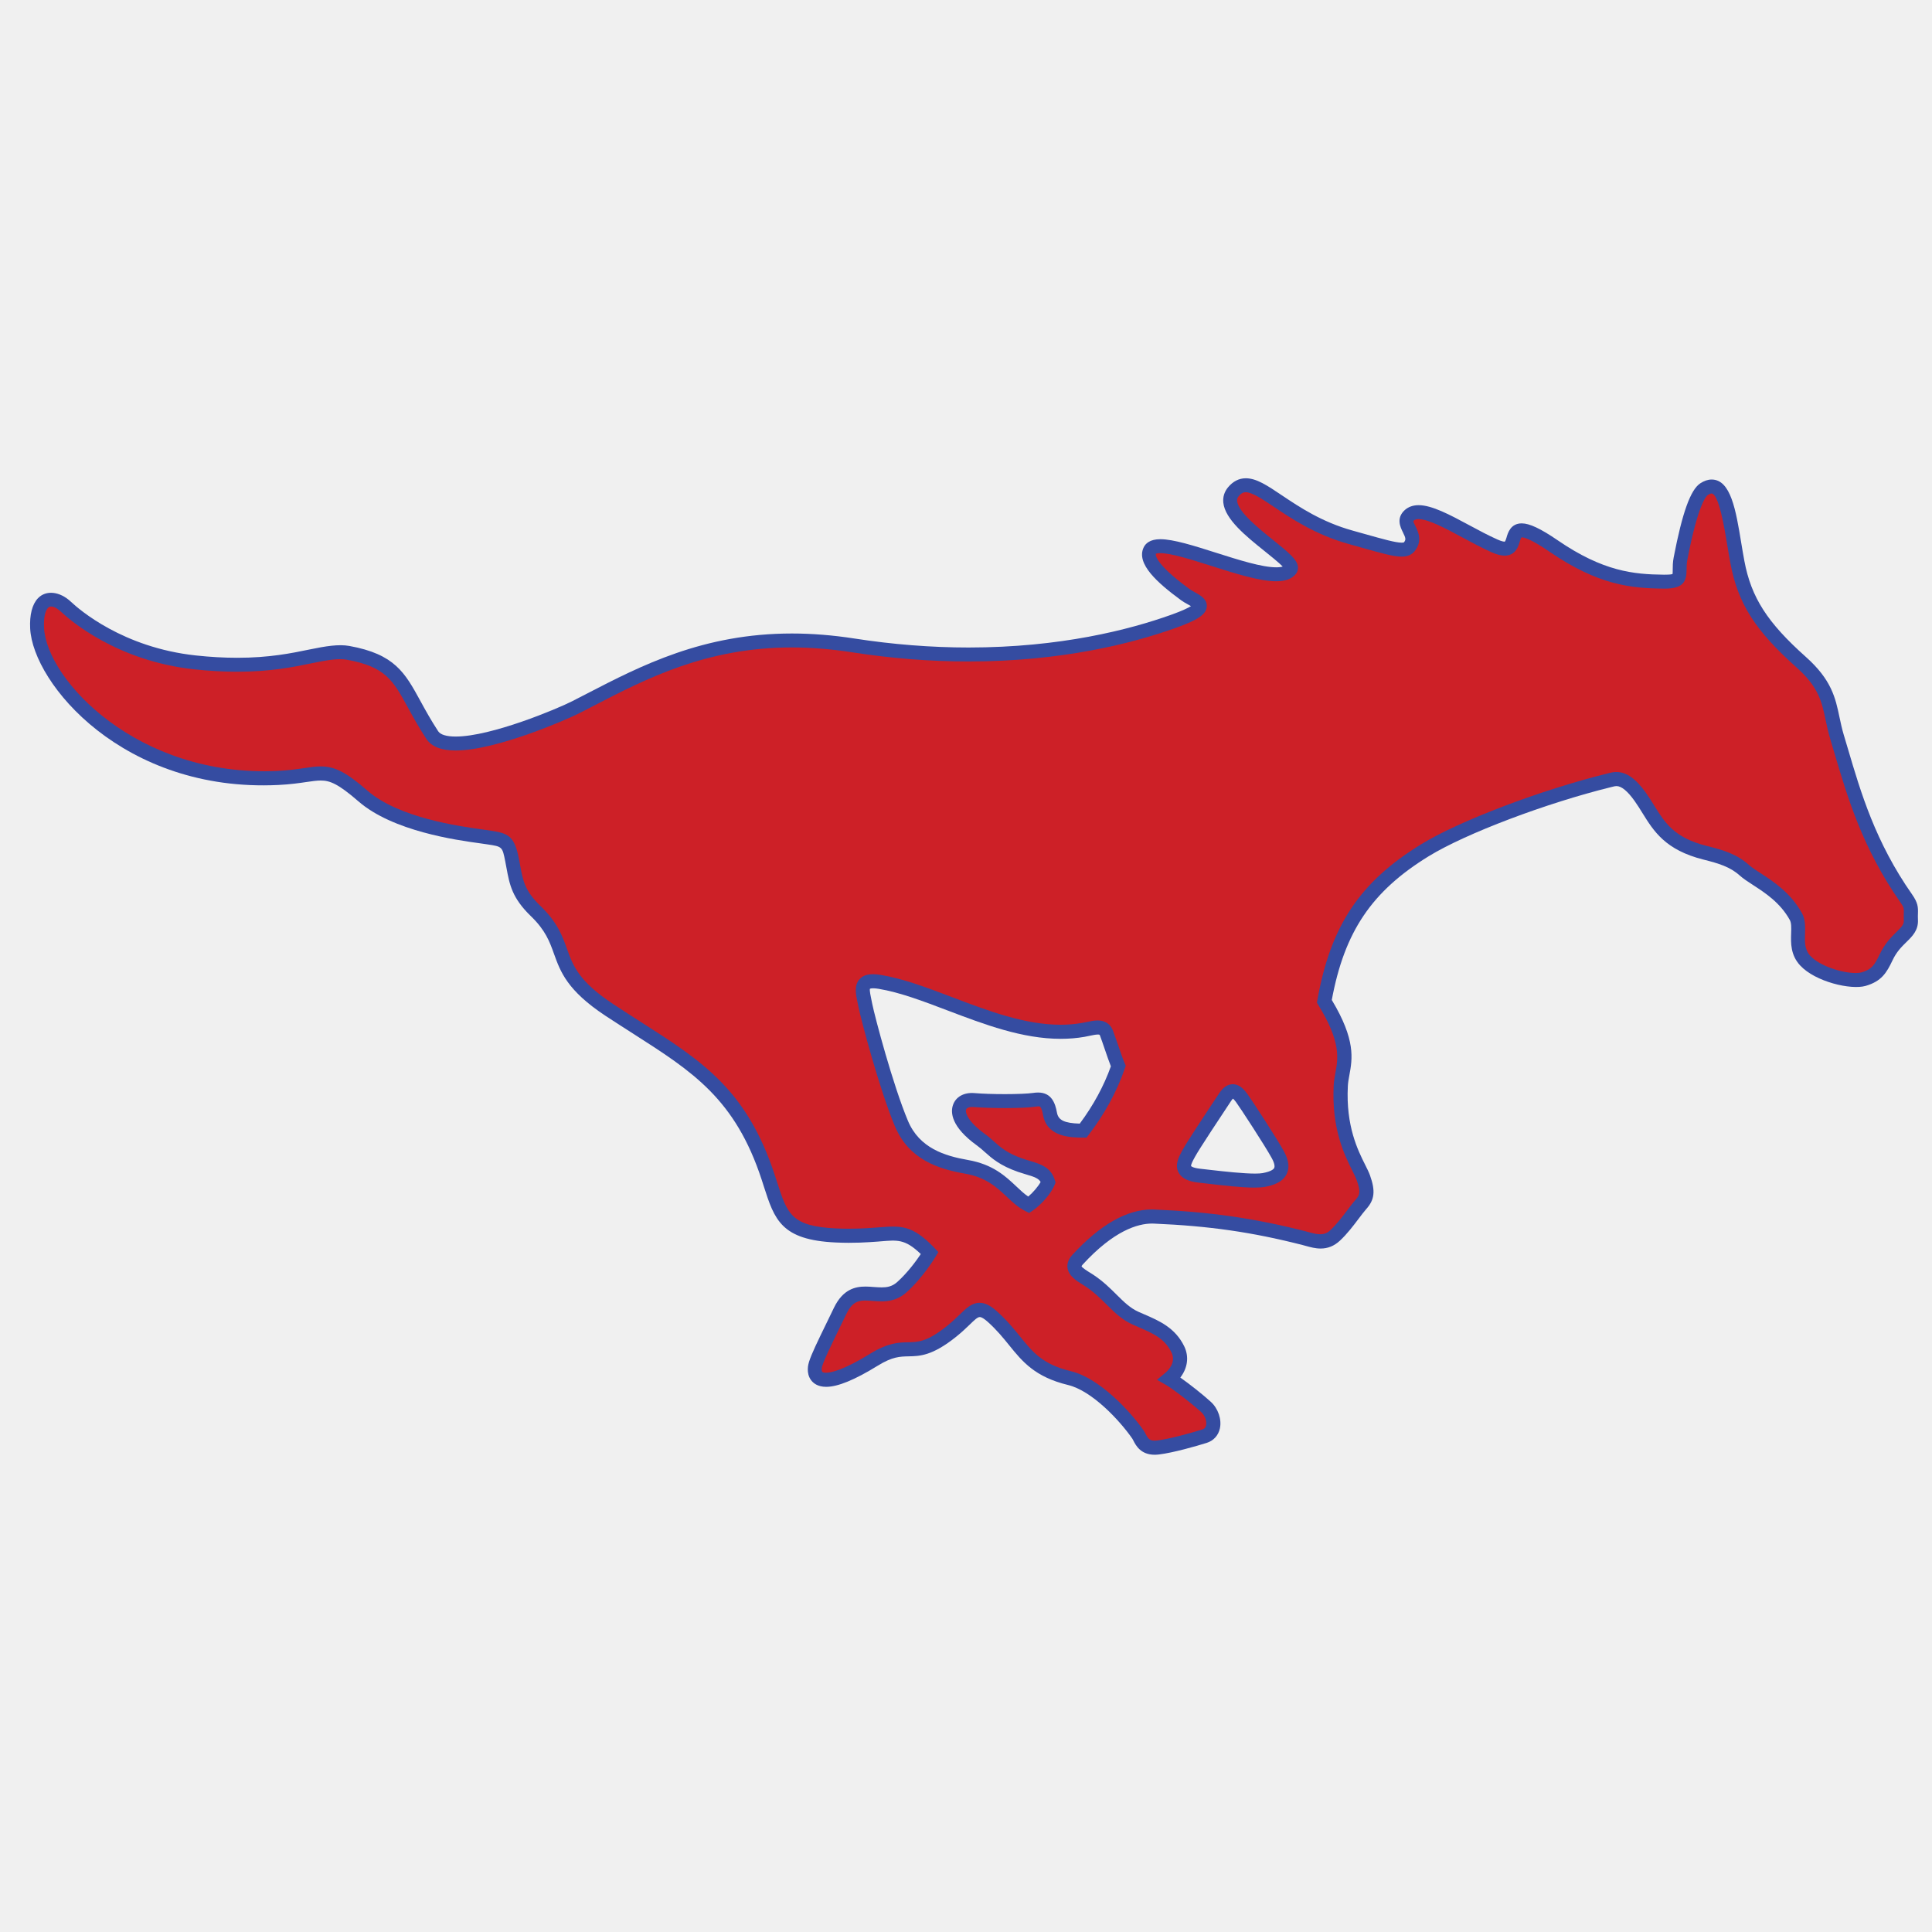
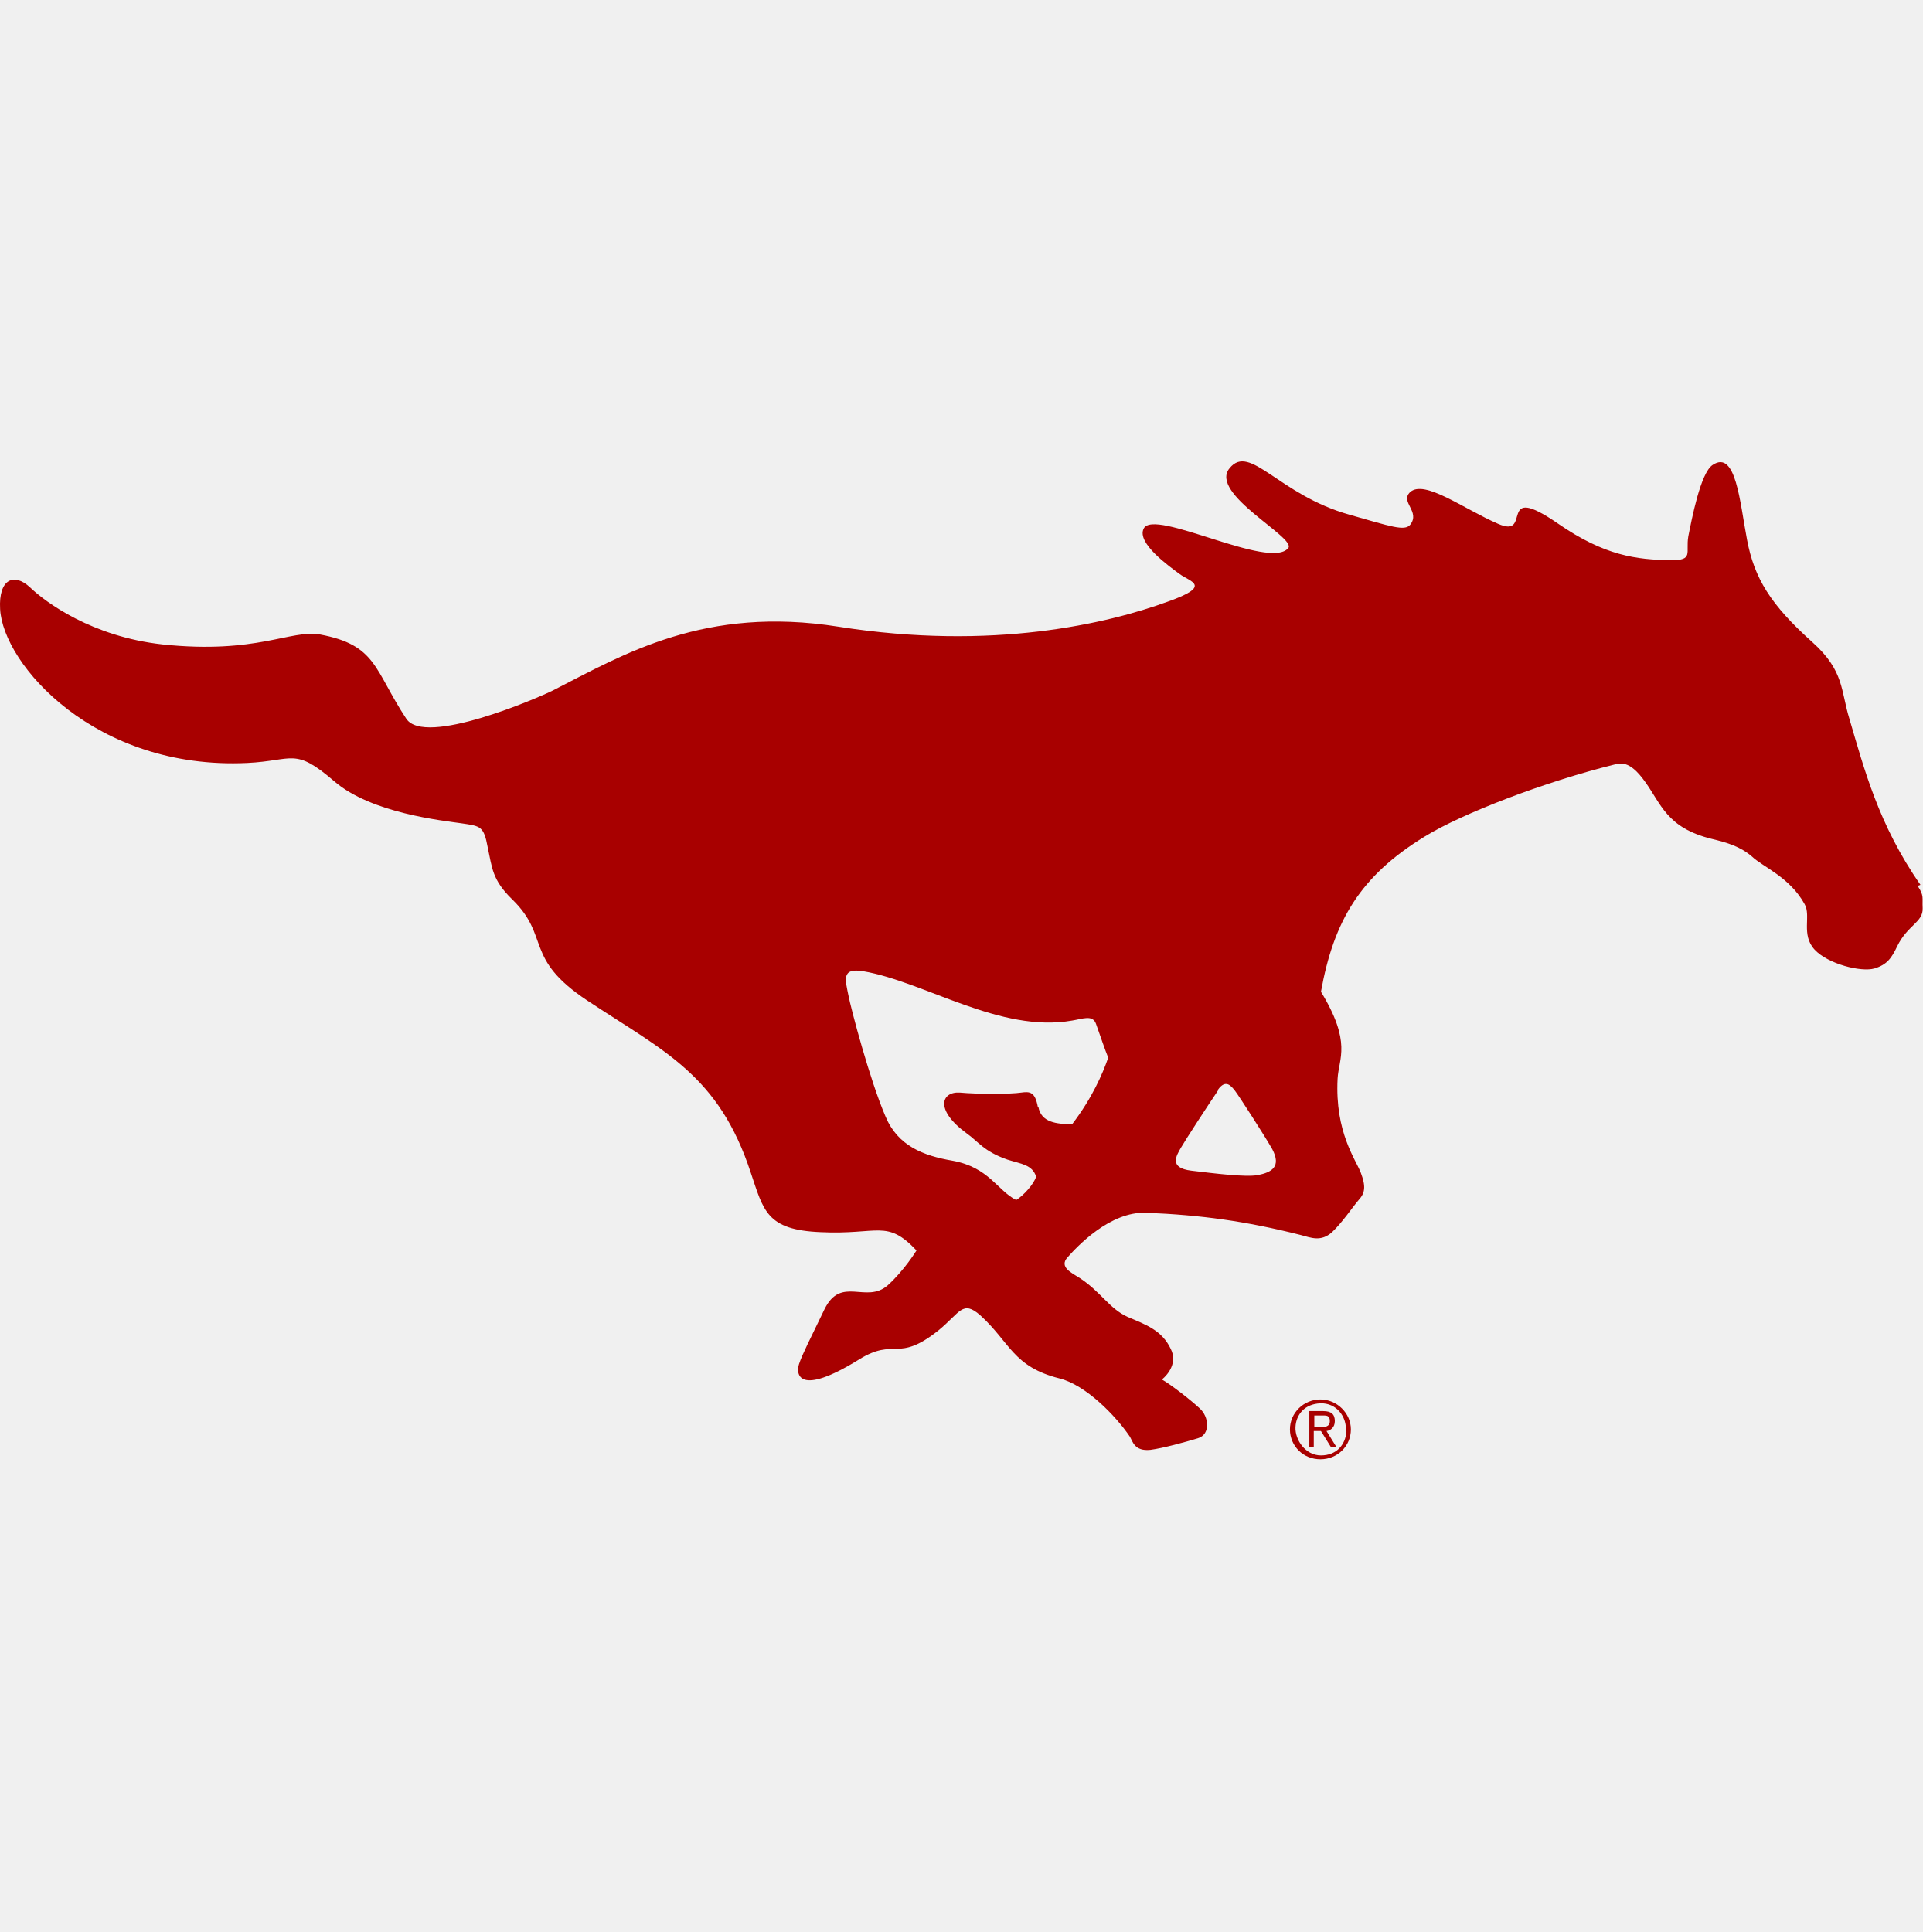
- <svg xmlns="http://www.w3.org/2000/svg" width="250px" height="250px" viewBox="0 0 250 250" version="1.1">
-   <defs />
-   <g id="Page-1" stroke="none" stroke-width="1" fill="none" fill-rule="evenodd">
-     <g id="SMU" fill-rule="nonzero">
-       <g id="SMU_Mustang_logo" transform="translate(0, 60)">
-         <g id="Group" transform="translate(125.1588, 65.20766) scale(-1, 1) rotate(-180) translate(-125.1588, -65.20766) translate(0.464169, 0.570033)">
-           <g transform="translate(0.874898, 0.013538)" id="Shape">
-             <path d="M246.842,71.627 C246.869,72.448 246.845,73.004 246.082,74.097 C241.339,80.866 239.445,87.285 237.776,92.952 L237.253,94.706 C237.009,95.524 236.846,96.29 236.687,97.04 C236.168,99.517 235.672,101.855 232.34,104.827 C227.353,109.272 225.269,112.519 224.384,117.236 C224.241,117.992 224.109,118.79 223.976,119.59 C223.284,123.801 222.629,127.781 220.146,127.781 C219.671,127.781 219.175,127.615 218.677,127.289 C217.411,126.458 216.352,123.506 215.236,117.714 C215.114,117.079 215.11,116.55 215.11,116.123 C215.107,115.895 215.107,115.61 215.09,115.563 C215.029,115.519 214.798,115.468 214.052,115.468 L213.94,115.468 C210.072,115.508 206.112,115.882 200.225,119.919 C198.013,121.433 196.578,122.108 195.574,122.108 C194.131,122.108 193.772,120.866 193.602,120.265 C193.561,120.137 193.463,119.79 193.371,119.74 C193.256,119.74 192.978,119.774 192.435,120.018 C191.268,120.534 190.033,121.199 188.777,121.874 C186.304,123.204 183.966,124.463 182.232,124.463 C181.513,124.463 180.916,124.252 180.451,123.842 C179.28,122.793 179.877,121.592 180.2,120.947 C180.583,120.174 180.6,119.991 180.325,119.648 C180.325,119.648 180.261,119.611 180.037,119.611 C179.253,119.611 177.665,120.055 175.256,120.734 L173.675,121.178 C169.685,122.291 166.838,124.198 164.551,125.728 C162.634,127.018 161.25,127.944 159.869,127.944 C158.98,127.944 158.203,127.544 157.551,126.753 C157.087,126.186 156.883,125.504 156.958,124.788 C157.185,122.624 159.91,120.435 162.315,118.505 C162.946,117.999 164.137,117.042 164.643,116.523 C164.47,116.465 164.205,116.421 163.808,116.421 C161.952,116.421 158.926,117.381 155.991,118.315 C153.168,119.214 150.497,120.059 148.808,120.059 C147.444,120.059 146.88,119.482 146.65,118.997 C145.632,116.866 148.489,114.375 151.413,112.221 L151.502,112.156 C151.766,111.959 152.078,111.786 152.404,111.607 C152.547,111.528 152.669,111.457 152.771,111.396 C152.421,111.179 151.692,110.809 150.199,110.276 C144.8,108.346 135.873,106.045 124.001,106.045 C119.149,106.045 114.168,106.439 109.194,107.213 C106.442,107.64 103.731,107.857 101.136,107.857 C89.654,107.857 81.633,103.711 74.558,100.05 L72.699,99.093 C70.805,98.126 62.225,94.523 57.63,94.523 C56.443,94.523 55.656,94.76 55.36,95.211 C54.397,96.684 53.688,97.98 53.06,99.127 C51.065,102.774 49.745,105.187 43.862,106.246 C42.464,106.497 40.798,106.218 38.674,105.781 C36.373,105.306 33.506,104.715 29.353,104.715 C27.656,104.715 25.851,104.817 23.995,105.017 C14.553,106.035 8.89,110.972 7.851,111.953 C6.396,113.327 4.611,113.507 3.573,112.421 C2.826,111.634 2.477,110.276 2.565,108.502 C2.921,101.377 14.648,87.272 34.673,88.256 C36.227,88.33 37.422,88.507 38.294,88.636 C39.043,88.744 39.634,88.833 40.173,88.833 C41.341,88.833 42.413,88.419 45.032,86.145 C49.497,82.26 57.725,81.124 60.823,80.7 L61.699,80.574 C63.663,80.282 63.663,80.282 64.043,78.352 L64.196,77.541 C64.6,75.362 64.915,73.642 67.362,71.277 C69.255,69.448 69.784,67.976 70.344,66.415 C71.182,64.084 72.047,61.671 77.011,58.387 C78.27,57.559 79.478,56.786 80.638,56.046 C88.28,51.163 93.797,47.638 97.224,37.171 L97.488,36.349 C98.886,32.003 99.731,29.377 106.822,29.054 C109.167,28.946 110.891,29.075 112.272,29.173 L112.635,29.204 C114.728,29.363 115.743,29.557 117.812,27.558 C117.232,26.693 116.102,25.139 114.745,23.924 C114.073,23.327 113.388,23.246 112.747,23.246 C112.424,23.246 112.098,23.269 111.752,23.293 C111.383,23.324 111.02,23.351 110.66,23.351 C109.377,23.351 107.755,23.039 106.581,20.623 L105.696,18.797 C104.407,16.151 103.697,14.692 103.348,13.613 C103.243,13.287 102.948,12.157 103.602,11.255 C103.894,10.854 104.471,10.376 105.567,10.376 C107.073,10.376 109.255,11.272 112.244,13.114 C114.131,14.278 115.105,14.298 116.235,14.322 C117.677,14.349 119.309,14.38 122.42,16.884 C123.112,17.44 123.659,17.966 124.147,18.434 C124.748,19.018 125.148,19.405 125.447,19.405 C125.674,19.405 126.013,19.194 126.492,18.77 C127.649,17.729 128.466,16.721 129.26,15.74 C130.964,13.64 132.569,11.655 136.878,10.61 C139.965,9.86 143.535,6.05 145.184,3.668 C145.228,3.603 145.269,3.522 145.333,3.396 C145.635,2.809 146.263,1.588 148.075,1.588 C148.251,1.588 148.441,1.602 148.645,1.625 C150.484,1.849 153.487,2.708 154.82,3.128 C155.695,3.407 156.313,4.085 156.513,4.988 C156.771,6.152 156.293,7.566 155.349,8.428 C154.331,9.358 152.611,10.722 151.393,11.577 C152.35,12.819 152.543,14.298 151.895,15.628 C150.718,18.03 148.672,18.916 146.697,19.771 L145.985,20.08 C144.906,20.562 144.098,21.362 143.165,22.285 C142.337,23.11 141.401,24.043 140.115,24.891 C139.989,24.973 139.85,25.061 139.701,25.152 C139.419,25.325 138.673,25.787 138.612,25.984 C138.612,25.984 138.629,26.052 138.761,26.197 C142.785,30.585 145.866,31.504 147.746,31.504 C147.827,31.504 147.912,31.501 147.997,31.497 C155.115,31.195 160.676,30.395 167.188,28.732 L167.649,28.607 C168.25,28.444 168.87,28.271 169.549,28.271 C170.486,28.271 171.303,28.603 172.04,29.285 C172.973,30.15 173.767,31.202 174.469,32.132 C174.832,32.614 175.175,33.065 175.456,33.384 C176.535,34.585 176.661,35.725 175.935,37.751 C175.792,38.148 175.568,38.596 175.31,39.111 C174.374,40.981 172.806,44.106 173.071,49.277 C173.091,49.738 173.176,50.203 173.268,50.698 C173.661,52.836 174.106,55.255 170.994,60.436 C172.633,69.279 176.162,74.507 183.542,79.04 C188.336,81.979 198.722,85.911 207.198,87.995 L207.324,88.025 C207.497,88.069 207.656,88.113 207.836,88.113 C208.481,88.113 209.271,87.462 210.18,86.183 C210.547,85.67 210.866,85.155 211.195,84.622 C212.654,82.27 214.164,79.838 219.084,78.603 C221.038,78.111 222.521,77.673 223.776,76.546 C224.238,76.133 224.825,75.749 225.513,75.305 C227.074,74.29 229.015,73.031 230.257,70.795 C230.477,70.402 230.457,69.788 230.433,69.068 C230.393,67.816 230.342,66.259 231.607,64.895 C233.558,62.791 238.166,61.699 240.09,62.262 C242.132,62.859 242.787,63.955 243.551,65.563 C244.08,66.686 244.728,67.317 245.356,67.935 C246.123,68.685 246.917,69.462 246.842,70.836 C246.825,71.158 246.835,71.409 246.842,71.627 M138.381,44.435 C136.389,44.496 135.609,44.879 135.432,45.853 C135.215,47.068 134.737,48.459 132.993,48.459 C132.776,48.459 132.545,48.439 132.29,48.401 C131.697,48.313 130.288,48.252 128.707,48.252 C127.204,48.252 125.769,48.3 124.775,48.384 C123.373,48.507 122.308,47.886 121.962,46.803 C121.67,45.908 121.694,44.038 125.097,41.592 C125.43,41.354 125.735,41.083 126.064,40.787 C127.004,39.949 128.066,38.999 130.414,38.185 C130.747,38.07 131.065,37.971 131.449,37.859 C132.548,37.534 133.057,37.34 133.318,36.882 C132.986,36.282 132.345,35.528 131.714,34.999 C131.191,35.348 130.696,35.813 130.18,36.305 C128.755,37.646 127.143,39.166 123.903,39.732 C120.9,40.258 117.629,41.269 116.15,44.795 C114.216,49.392 111.868,58.238 111.528,59.934 L111.433,60.399 C111.335,60.857 111.155,61.709 111.233,61.885 C111.233,61.885 111.328,61.946 111.651,61.946 C111.851,61.946 112.088,61.923 112.36,61.878 C115.115,61.42 118.118,60.28 121.3,59.069 C126.04,57.271 130.943,55.408 135.924,55.408 C136.979,55.408 138.014,55.493 139.002,55.666 C139.226,55.707 139.45,55.754 139.684,55.805 C140.077,55.886 140.447,55.964 140.719,55.964 C140.946,55.964 140.953,55.944 141.004,55.815 C141.173,55.364 141.384,54.75 141.625,54.044 C141.899,53.243 142.181,52.419 142.408,51.852 C141.496,49.294 140.142,46.8 138.381,44.435 M163.543,38.701 C163.469,38.541 163.174,38.246 162.04,38.032 C161.82,37.992 161.494,37.971 161.067,37.971 C159.587,37.971 157.243,38.219 155.142,38.463 L153.948,38.599 C152.974,38.708 152.791,38.938 152.791,38.938 C152.733,39.115 153.069,39.732 153.198,39.966 L153.29,40.136 C153.799,41.096 156.812,45.629 157.969,47.377 C158.077,47.536 158.155,47.624 158.21,47.672 C158.349,47.557 158.552,47.288 158.627,47.187 C159.071,46.596 162.366,41.551 163.221,39.98 C163.672,39.159 163.598,38.813 163.543,38.701" fill="#354CA1" />
-             <path d="M245.01,71.694 C245.03,72.278 245.034,72.414 244.575,73.065 C239.666,80.075 237.728,86.647 236.018,92.443 L235.496,94.194 C235.228,95.093 235.058,95.897 234.892,96.677 C234.396,99.039 234.003,100.908 231.115,103.48 C225.788,108.23 223.552,111.746 222.582,116.91 C222.439,117.663 222.307,118.46 222.175,119.261 C221.812,121.47 221.072,125.973 220.129,125.973 C220.061,125.973 219.912,125.949 219.654,125.779 C219.457,125.65 218.395,124.632 217,117.378 C216.912,116.91 216.909,116.509 216.905,116.123 C216.899,114.528 216.441,113.663 214.035,113.663 L213.906,113.666 C209.746,113.707 205.491,114.104 199.18,118.43 C196.805,120.059 195.889,120.303 195.557,120.303 C195.465,120.249 195.363,119.902 195.326,119.774 C195.156,119.176 194.797,117.931 193.354,117.931 C192.886,117.931 192.34,118.074 191.682,118.365 C190.447,118.915 189.178,119.597 187.946,120.259 C185.73,121.453 183.488,122.658 182.215,122.658 C181.954,122.658 181.767,122.607 181.645,122.495 C181.567,122.427 181.55,122.396 181.55,122.393 C181.54,122.298 181.737,121.908 181.808,121.762 C182.168,121.036 182.772,119.824 181.72,118.515 C181.333,118.036 180.777,117.802 180.02,117.802 C178.985,117.802 177.489,118.226 174.771,118.99 L173.173,119.441 C168.898,120.629 165.793,122.712 163.523,124.232 C162,125.253 160.68,126.139 159.852,126.139 C159.628,126.139 159.323,126.078 158.939,125.613 C158.78,125.416 158.722,125.223 158.746,124.989 C158.892,123.577 161.518,121.47 163.431,119.93 C165.457,118.308 166.516,117.415 166.614,116.492 C166.651,116.153 166.556,115.827 166.349,115.566 C165.83,114.925 164.992,114.616 163.791,114.616 C161.647,114.616 158.488,115.62 155.431,116.594 C152.733,117.449 150.199,118.253 148.791,118.253 C148.428,118.253 148.265,118.196 148.234,118.172 C148.217,118.114 147.895,117.062 152.475,113.69 L152.56,113.629 C152.76,113.479 153.005,113.347 153.239,113.218 C153.989,112.804 154.895,112.302 154.817,111.325 C154.735,110.327 153.683,109.608 150.792,108.577 C145.262,106.598 136.121,104.237 123.981,104.237 C119.041,104.237 113.965,104.637 108.895,105.428 C106.235,105.842 103.619,106.052 101.119,106.052 C90.081,106.052 82.27,102.011 75.376,98.445 L73.506,97.485 C72.285,96.86 62.964,92.718 57.613,92.718 C55.757,92.718 54.482,93.223 53.827,94.227 C52.826,95.751 52.096,97.084 51.452,98.262 C49.521,101.791 48.554,103.562 43.526,104.468 C42.423,104.664 40.944,104.407 39.03,104.013 C36.648,103.521 33.679,102.91 29.336,102.91 C27.568,102.91 25.699,103.015 23.782,103.222 C13.769,104.301 7.706,109.591 6.589,110.64 C5.89,111.298 5.225,111.549 4.872,111.176 C4.486,110.772 4.299,109.832 4.36,108.6 C4.696,101.835 16.514,89.223 34.568,90.074 C36.003,90.146 37.103,90.305 37.988,90.434 C38.803,90.556 39.488,90.658 40.156,90.658 C42.006,90.658 43.475,89.895 46.206,87.523 C50.268,83.991 58.105,82.912 61.057,82.505 L61.946,82.379 C64.406,82.013 65.21,81.751 65.808,78.708 L65.964,77.88 C66.347,75.803 66.578,74.551 68.603,72.594 C70.802,70.47 71.43,68.726 72.034,67.036 C72.807,64.888 73.533,62.862 77.999,59.911 C79.244,59.086 80.445,58.319 81.599,57.583 C89.555,52.5 95.303,48.826 98.93,37.741 L99.198,36.916 C100.549,32.712 101.054,31.141 106.89,30.873 C109.14,30.775 110.745,30.89 112.098,30.992 L112.353,31.012 C115.223,31.226 116.686,31.379 119.611,28.315 L120.086,27.813 L119.729,27.219 C119.665,27.114 118.111,24.525 115.936,22.581 C114.789,21.556 113.557,21.437 112.73,21.437 C112.363,21.437 111.993,21.464 111.627,21.491 C110.09,21.61 109.099,21.698 108.197,19.836 L107.311,18.014 C106.059,15.438 105.367,14.017 105.055,13.06 C104.963,12.775 104.963,12.456 105.055,12.33 C105.112,12.249 105.299,12.201 105.55,12.201 C106.195,12.201 107.793,12.524 111.274,14.668 C113.585,16.09 114.962,16.12 116.18,16.144 C117.5,16.171 118.64,16.191 121.266,18.305 C121.904,18.821 122.4,19.299 122.837,19.72 C123.723,20.575 124.419,21.25 125.419,21.25 C126.125,21.25 126.824,20.904 127.686,20.127 C128.958,18.987 129.861,17.871 130.655,16.89 C132.351,14.797 133.576,13.284 137.288,12.385 C140.868,11.513 144.851,7.319 146.656,4.713 C146.748,4.581 146.836,4.418 146.928,4.238 C147.243,3.627 147.484,3.318 148.404,3.437 C149.978,3.624 152.764,4.397 154.253,4.866 C154.521,4.95 154.664,5.106 154.725,5.388 C154.844,5.931 154.579,6.667 154.111,7.095 C152.944,8.157 150.504,10.067 149.51,10.637 L148.37,11.289 L149.384,12.127 C149.856,12.51 150.877,13.545 150.246,14.838 C149.364,16.639 147.861,17.291 145.957,18.112 L145.235,18.431 C143.847,19.045 142.887,19.998 141.872,21.01 C141.065,21.807 140.233,22.635 139.097,23.385 L138.805,23.571 C137.977,24.08 136.939,24.722 136.796,25.767 C136.742,26.167 136.803,26.781 137.407,27.436 C140.997,31.345 144.468,33.33 147.725,33.33 C147.837,33.33 147.949,33.326 148.061,33.319 C155.309,33.011 160.978,32.193 167.625,30.496 C167.788,30.456 167.951,30.412 168.114,30.364 C169.172,30.072 170.024,29.916 170.788,30.629 C171.602,31.379 172.345,32.363 173,33.228 C173.39,33.747 173.753,34.229 174.089,34.602 C174.652,35.23 174.74,35.661 174.208,37.147 C174.102,37.442 173.902,37.842 173.672,38.307 C172.654,40.336 170.954,43.729 171.239,49.375 C171.269,49.952 171.364,50.468 171.463,51.017 C171.809,52.894 172.196,55.001 169.247,59.792 L169.067,60.087 L169.128,60.426 C170.842,70.049 174.611,75.705 182.575,80.594 C187.505,83.618 198.118,87.645 206.743,89.762 L206.855,89.793 C207.086,89.85 207.412,89.935 207.819,89.935 C209.122,89.935 210.337,89.08 211.643,87.241 C212.033,86.692 212.383,86.135 212.722,85.585 C214.106,83.353 215.304,81.426 219.511,80.37 C221.723,79.814 223.406,79.312 224.974,77.907 C225.337,77.581 225.894,77.218 226.484,76.838 C228.123,75.773 230.362,74.317 231.828,71.684 C232.289,70.853 232.259,69.92 232.232,69.021 C232.194,67.959 232.164,66.958 232.92,66.14 C234.132,64.834 236.982,63.924 238.784,63.924 C239.099,63.924 239.374,63.955 239.561,64.009 C240.857,64.389 241.23,64.953 241.892,66.347 C242.567,67.765 243.398,68.583 244.07,69.241 C244.762,69.917 245.04,70.215 245.013,70.748 C244.993,71.131 245.003,71.433 245.01,71.694 L245.01,71.694 Z M144.22,51.598 C143.199,48.608 141.621,45.707 139.528,42.976 L139.253,42.62 L138.802,42.623 C137.292,42.63 134.153,42.657 133.631,45.541 C133.427,46.668 133.217,46.668 133.064,46.668 C132.904,46.668 132.735,46.644 132.545,46.617 C131.846,46.508 130.438,46.447 128.69,46.447 C127.14,46.447 125.65,46.498 124.609,46.583 C124.147,46.62 123.743,46.484 123.672,46.257 C123.543,45.86 123.896,44.689 126.139,43.074 C126.553,42.779 126.889,42.477 127.248,42.155 C128.144,41.354 128.986,40.604 130.991,39.909 C131.327,39.79 131.646,39.695 131.951,39.607 C133.274,39.213 134.645,38.806 135.157,37.126 L135.252,36.824 L135.134,36.526 C134.648,35.301 133.298,33.859 132.273,33.167 L131.836,32.872 L131.364,33.109 C130.417,33.581 129.691,34.259 128.924,34.982 C127.679,36.156 126.278,37.479 123.574,37.954 C120.089,38.562 116.279,39.766 114.46,44.099 C112.479,48.812 110.08,57.858 109.734,59.585 L109.642,60.033 C109.411,61.118 109.17,62.245 109.822,63.049 C110.354,63.714 111.226,63.911 112.638,63.677 C115.57,63.192 118.654,62.018 121.918,60.779 C126.515,59.032 131.259,57.23 135.907,57.23 C136.861,57.23 137.79,57.311 138.673,57.464 C138.852,57.495 139.032,57.532 139.209,57.569 C139.745,57.685 140.233,57.786 140.702,57.786 C141.655,57.786 142.361,57.318 142.683,56.467 C142.856,56.002 143.073,55.377 143.294,54.736 C143.643,53.715 143.979,52.727 144.19,52.266 L144.336,51.937 L144.22,51.598 L144.22,51.598 Z M165.165,37.931 C164.633,36.804 163.306,36.434 162.356,36.254 C161.996,36.19 161.542,36.156 160.965,36.156 C159.333,36.156 156.988,36.427 154.918,36.668 L153.727,36.804 C152.384,36.953 151.542,37.381 151.162,38.114 C150.643,39.105 151.21,40.15 151.583,40.842 L151.668,40.998 C152.163,41.928 154.477,45.436 156.442,48.388 C156.944,49.148 157.531,49.535 158.182,49.535 C159.119,49.535 159.709,48.754 160.059,48.289 C160.558,47.624 163.9,42.504 164.799,40.855 C165.43,39.698 165.549,38.741 165.165,37.931 L165.165,37.931 Z" fill="#CD2027" />
-           </g>
-         </g>
-       </g>
-     </g>
+ <svg xmlns="http://www.w3.org/2000/svg" width="200" height="201" viewBox="0 0 200 201" fill="none">
+   <g clip-path="url(#clip0_5_200123)">
+     <path d="M199.481 92.17C200.173 93.208 199.942 93.381 200 94.476C200.058 95.974 198.444 96.205 197.349 98.452C196.773 99.663 196.311 100.354 194.986 100.758C193.603 101.161 190.145 100.297 188.761 98.798C187.321 97.242 188.416 95.283 187.724 94.072C186.168 91.248 183.402 90.211 182.249 89.116C181.039 88.078 179.713 87.675 178.042 87.272C173.373 86.119 172.797 83.641 171.126 81.335C169.454 78.972 168.474 79.433 167.898 79.549C160.694 81.335 152.107 84.62 148.187 87.041C141.502 91.133 138.736 95.801 137.41 103.178C140.637 108.481 139.254 110.094 139.139 112.227C138.851 117.817 141.041 120.641 141.56 122.025C142.078 123.408 142.021 124.099 141.329 124.849C140.637 125.655 139.658 127.154 138.563 128.191C137.41 129.229 136.373 128.768 135.278 128.48C129.572 127.039 124.903 126.405 119.255 126.174C115.452 126.001 111.994 129.747 111.071 130.785C110.092 131.822 111.532 132.456 112.339 132.975C114.529 134.416 115.394 136.145 117.296 137.009C119.198 137.816 120.869 138.393 121.791 140.352C122.483 141.735 121.561 142.946 120.869 143.522C121.791 144.041 123.866 145.654 124.788 146.519C125.768 147.383 125.941 149.228 124.615 149.631C123.29 150.034 120.984 150.668 119.659 150.841C117.987 151.014 117.815 149.919 117.526 149.458C116.086 147.326 112.973 144.098 110.207 143.407C105.366 142.196 105.078 139.66 101.965 136.836C100.121 135.223 99.891 136.548 97.643 138.393C93.32 141.851 93.147 139.084 89.344 141.447C83.004 145.366 82.773 142.946 83.119 141.908C83.465 140.871 84.272 139.315 85.77 136.202C87.499 132.687 90.093 135.684 92.341 133.724C94.07 132.168 95.337 130.093 95.337 130.093C92.225 126.808 91.418 128.48 85.367 128.191C79.719 127.961 79.431 125.944 78.105 122.025C74.762 111.823 69.114 109.403 61.103 104.101C54.418 99.663 57.299 97.473 53.265 93.554C51.19 91.536 51.19 90.269 50.729 88.136C50.326 85.946 49.98 85.946 48.02 85.658C46.061 85.37 38.626 84.62 34.765 81.278C30.615 77.704 30.557 79.145 25.716 79.376C9.925 80.125 0.3 69.117 0.012 63.354C-0.161 60.241 1.452 59.55 3.124 61.106C4.737 62.662 9.579 66.235 16.898 67.042C26.696 68.079 30.212 65.486 33.266 66.005C39.202 67.1 38.914 69.693 42.257 74.765C44.159 77.704 55.916 72.633 57.53 71.826C64.965 68.022 73.321 63.008 87.211 65.198C103.291 67.734 115.279 64.852 121.445 62.604C126.171 60.933 123.808 60.529 122.713 59.723C121.618 58.916 118.218 56.495 118.967 54.997C120.005 52.807 132.108 59.377 134.01 57.014C134.874 55.919 125.71 51.366 127.9 48.715C130.033 46.063 132.972 51.481 140.407 53.556C144.672 54.766 146.113 55.285 146.689 54.593C147.784 53.21 145.594 52.23 146.689 51.193C148.187 49.867 152.222 52.922 155.795 54.478C159.541 56.149 155.565 49.983 162.077 54.478C166.918 57.821 170.203 58.224 173.834 58.282C176.197 58.282 175.333 57.533 175.621 55.804C175.967 54.075 176.889 49.176 178.157 48.369C180.577 46.755 180.981 52.23 181.73 56.149C182.479 60.126 184.151 62.892 188.531 66.812C191.874 69.809 191.47 71.883 192.392 74.823C193.891 79.894 195.389 85.773 199.769 92.055L199.481 92.17ZM108.017 115.166C108.305 116.78 109.919 116.953 111.532 116.953C113.607 114.244 114.702 111.708 115.279 110.037C114.99 109.345 114.357 107.501 114.011 106.521C113.665 105.541 112.628 106.002 111.532 106.175C104.04 107.501 96.202 102.141 89.805 101.046C87.442 100.643 87.96 102.026 88.249 103.524C88.537 105.023 90.496 112.4 92.11 116.146C93.378 119.201 96.029 120.238 99.084 120.757C102.887 121.448 103.752 123.869 105.711 124.849C106.518 124.33 107.498 123.235 107.786 122.428C107.383 121.16 106.23 121.102 104.789 120.641C102.311 119.777 101.735 118.739 100.582 117.933C97.182 115.454 97.931 113.552 99.833 113.668C101.677 113.841 105.135 113.841 106.23 113.668C107.095 113.552 107.671 113.552 107.959 115.166H108.017ZM126.748 113.38C125.653 114.993 123.29 118.624 122.829 119.431C122.368 120.238 121.561 121.506 123.924 121.794C126.344 122.082 129.514 122.486 130.84 122.255C132.281 121.967 133.318 121.391 132.338 119.546C131.589 118.221 128.88 114.013 128.477 113.495C128.073 112.976 127.497 112.227 126.69 113.38H126.748Z" fill="#A80000" />
+     <path d="M140.522 148.709C140.522 150.438 139.139 151.821 137.352 151.821C135.566 151.821 134.182 150.438 134.182 148.709C134.182 146.98 135.623 145.597 137.352 145.597C139.081 145.597 140.522 147.038 140.522 148.709ZM140.003 148.939C140.119 147.326 138.966 145.942 137.352 146C135.739 146.058 134.816 147.153 134.759 148.478C134.701 149.804 135.796 151.418 137.41 151.418C139.024 151.418 139.946 150.323 140.061 148.939H140.003ZM136.718 150.553H136.2V146.807H137.641C138.505 146.807 138.851 147.153 138.851 147.844C138.851 148.536 138.39 148.824 137.986 148.882L139.024 150.553H138.447L137.41 148.882H136.661V150.553H136.718ZM137.295 148.478C137.756 148.478 138.332 148.478 138.332 147.844C138.332 147.21 137.929 147.268 137.525 147.268H136.718V148.478H137.295Z" fill="#A80000" />
  </g>
+   <defs>
+     <clipPath id="clip0_5_200123">
+       <rect width="200" height="103.821" fill="white" transform="translate(0 48)" />
+     </clipPath>
+   </defs>
</svg>
